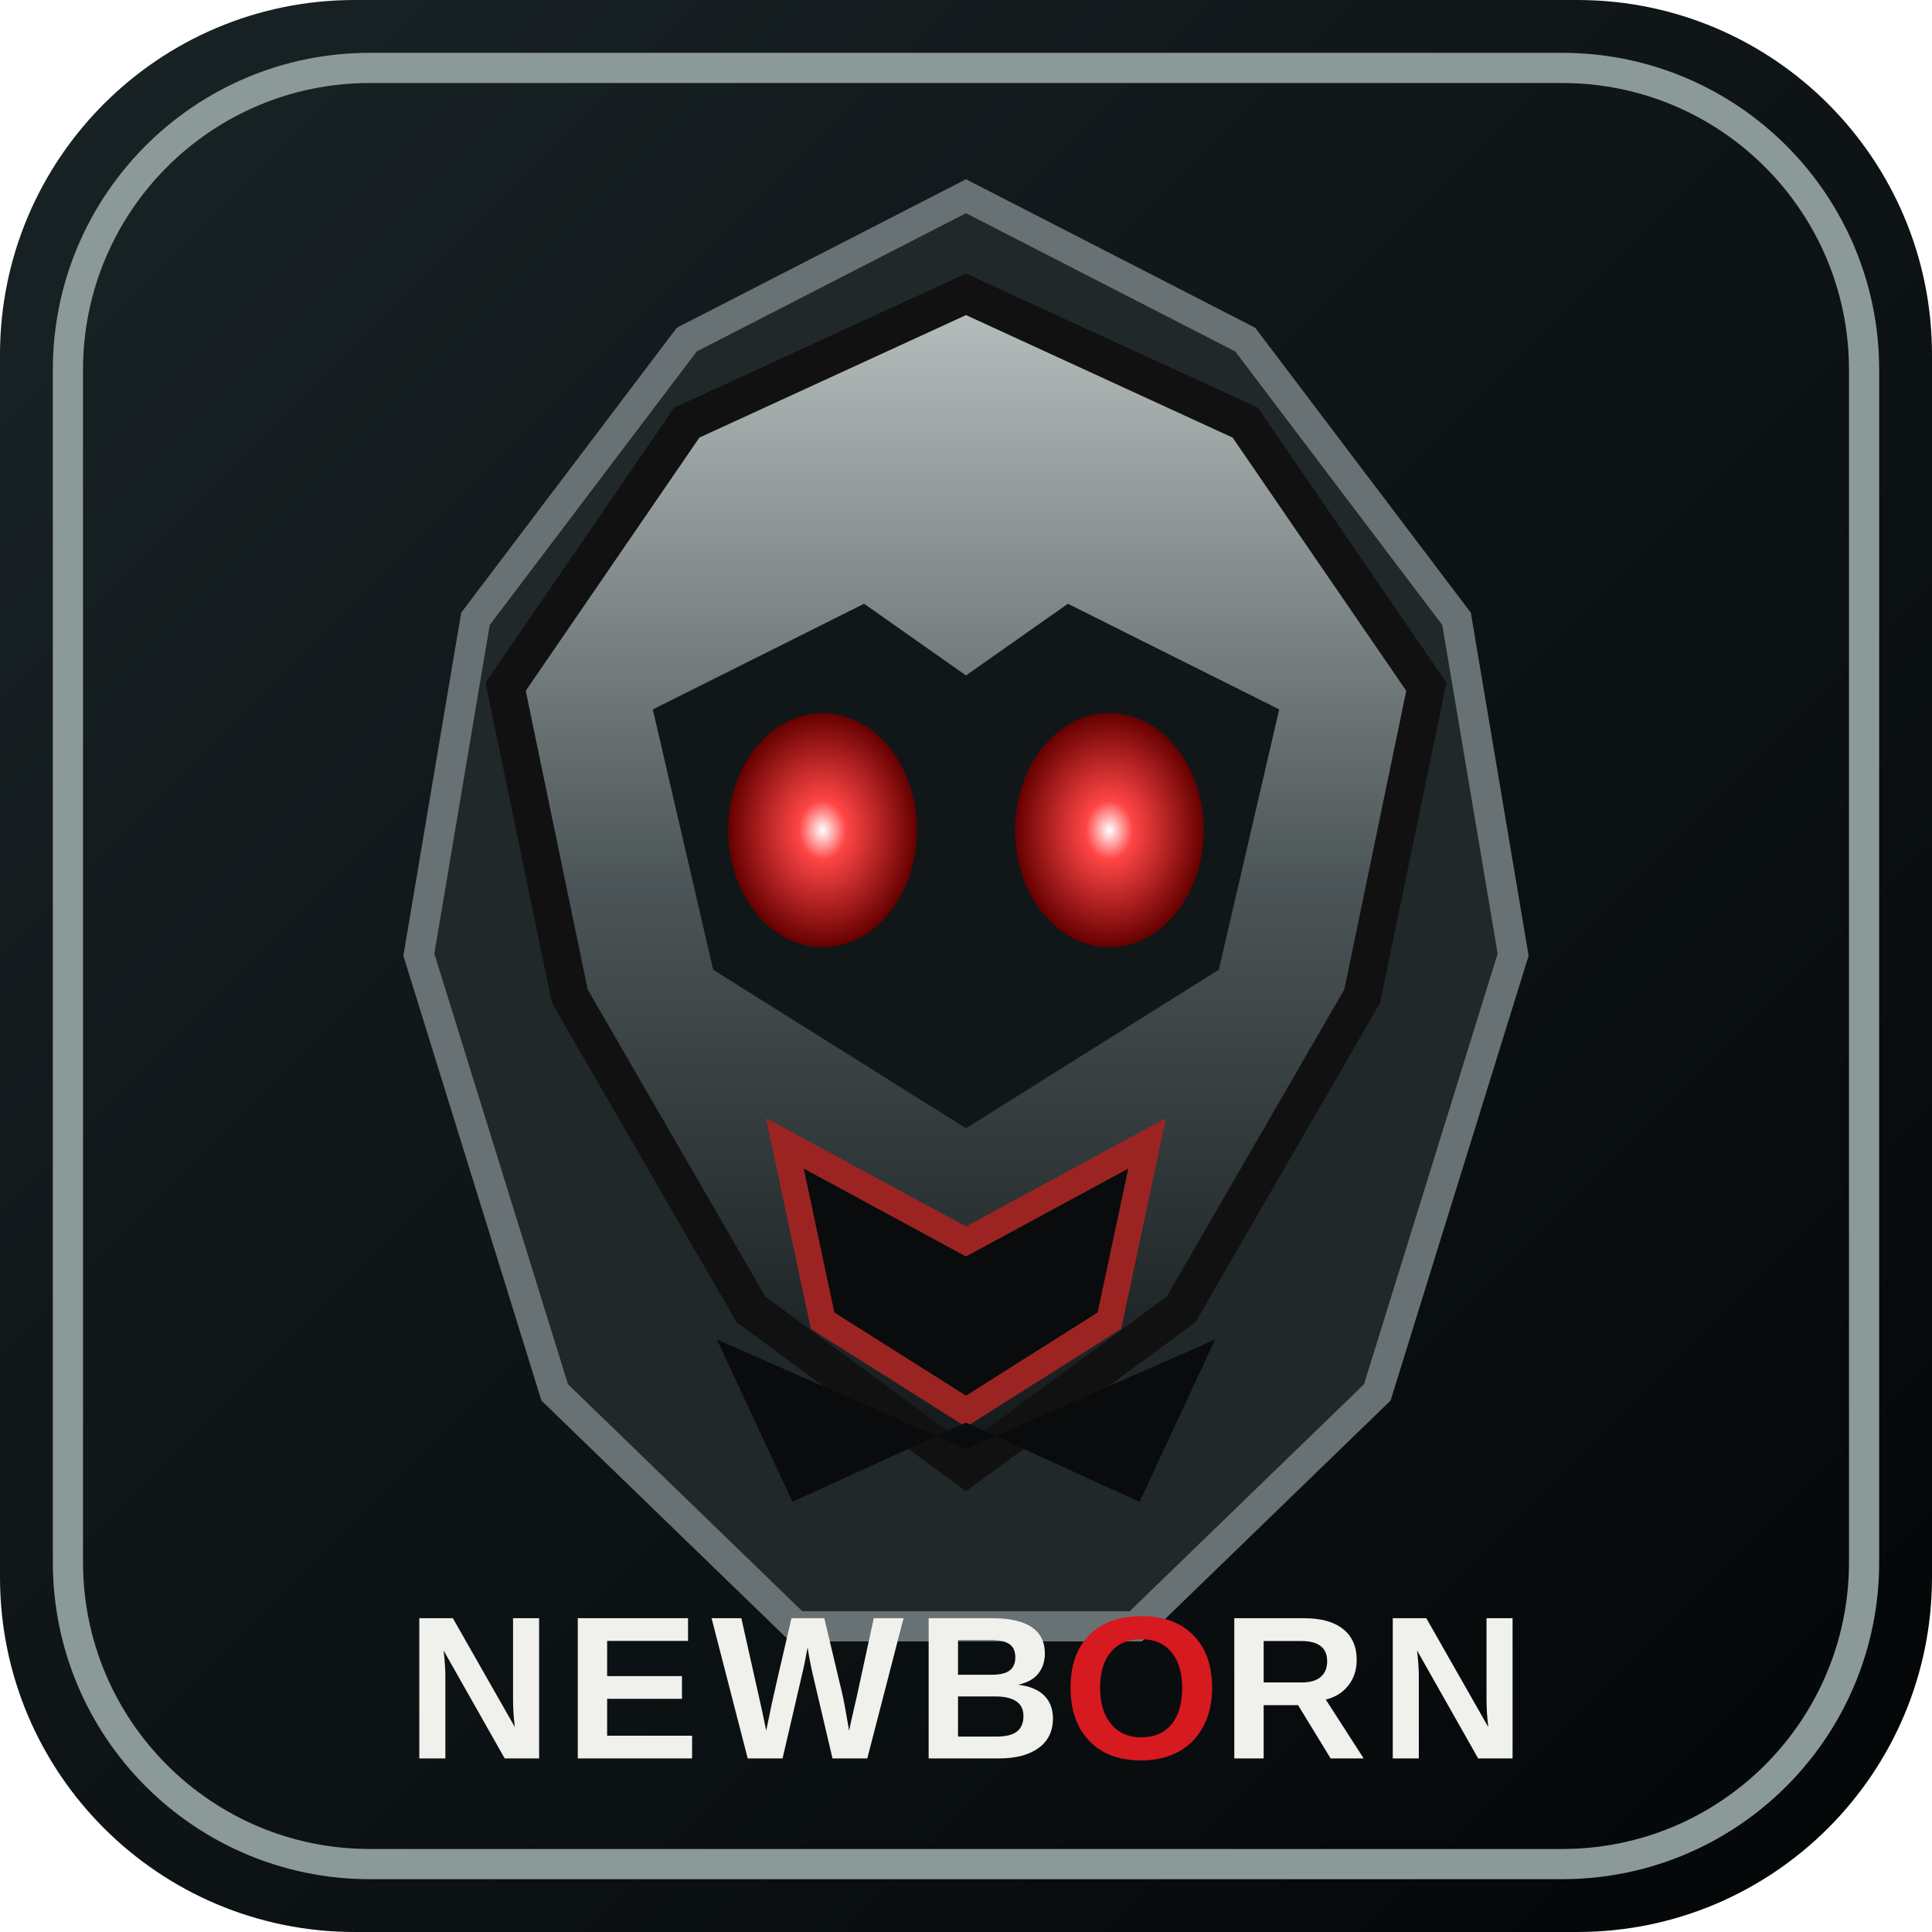
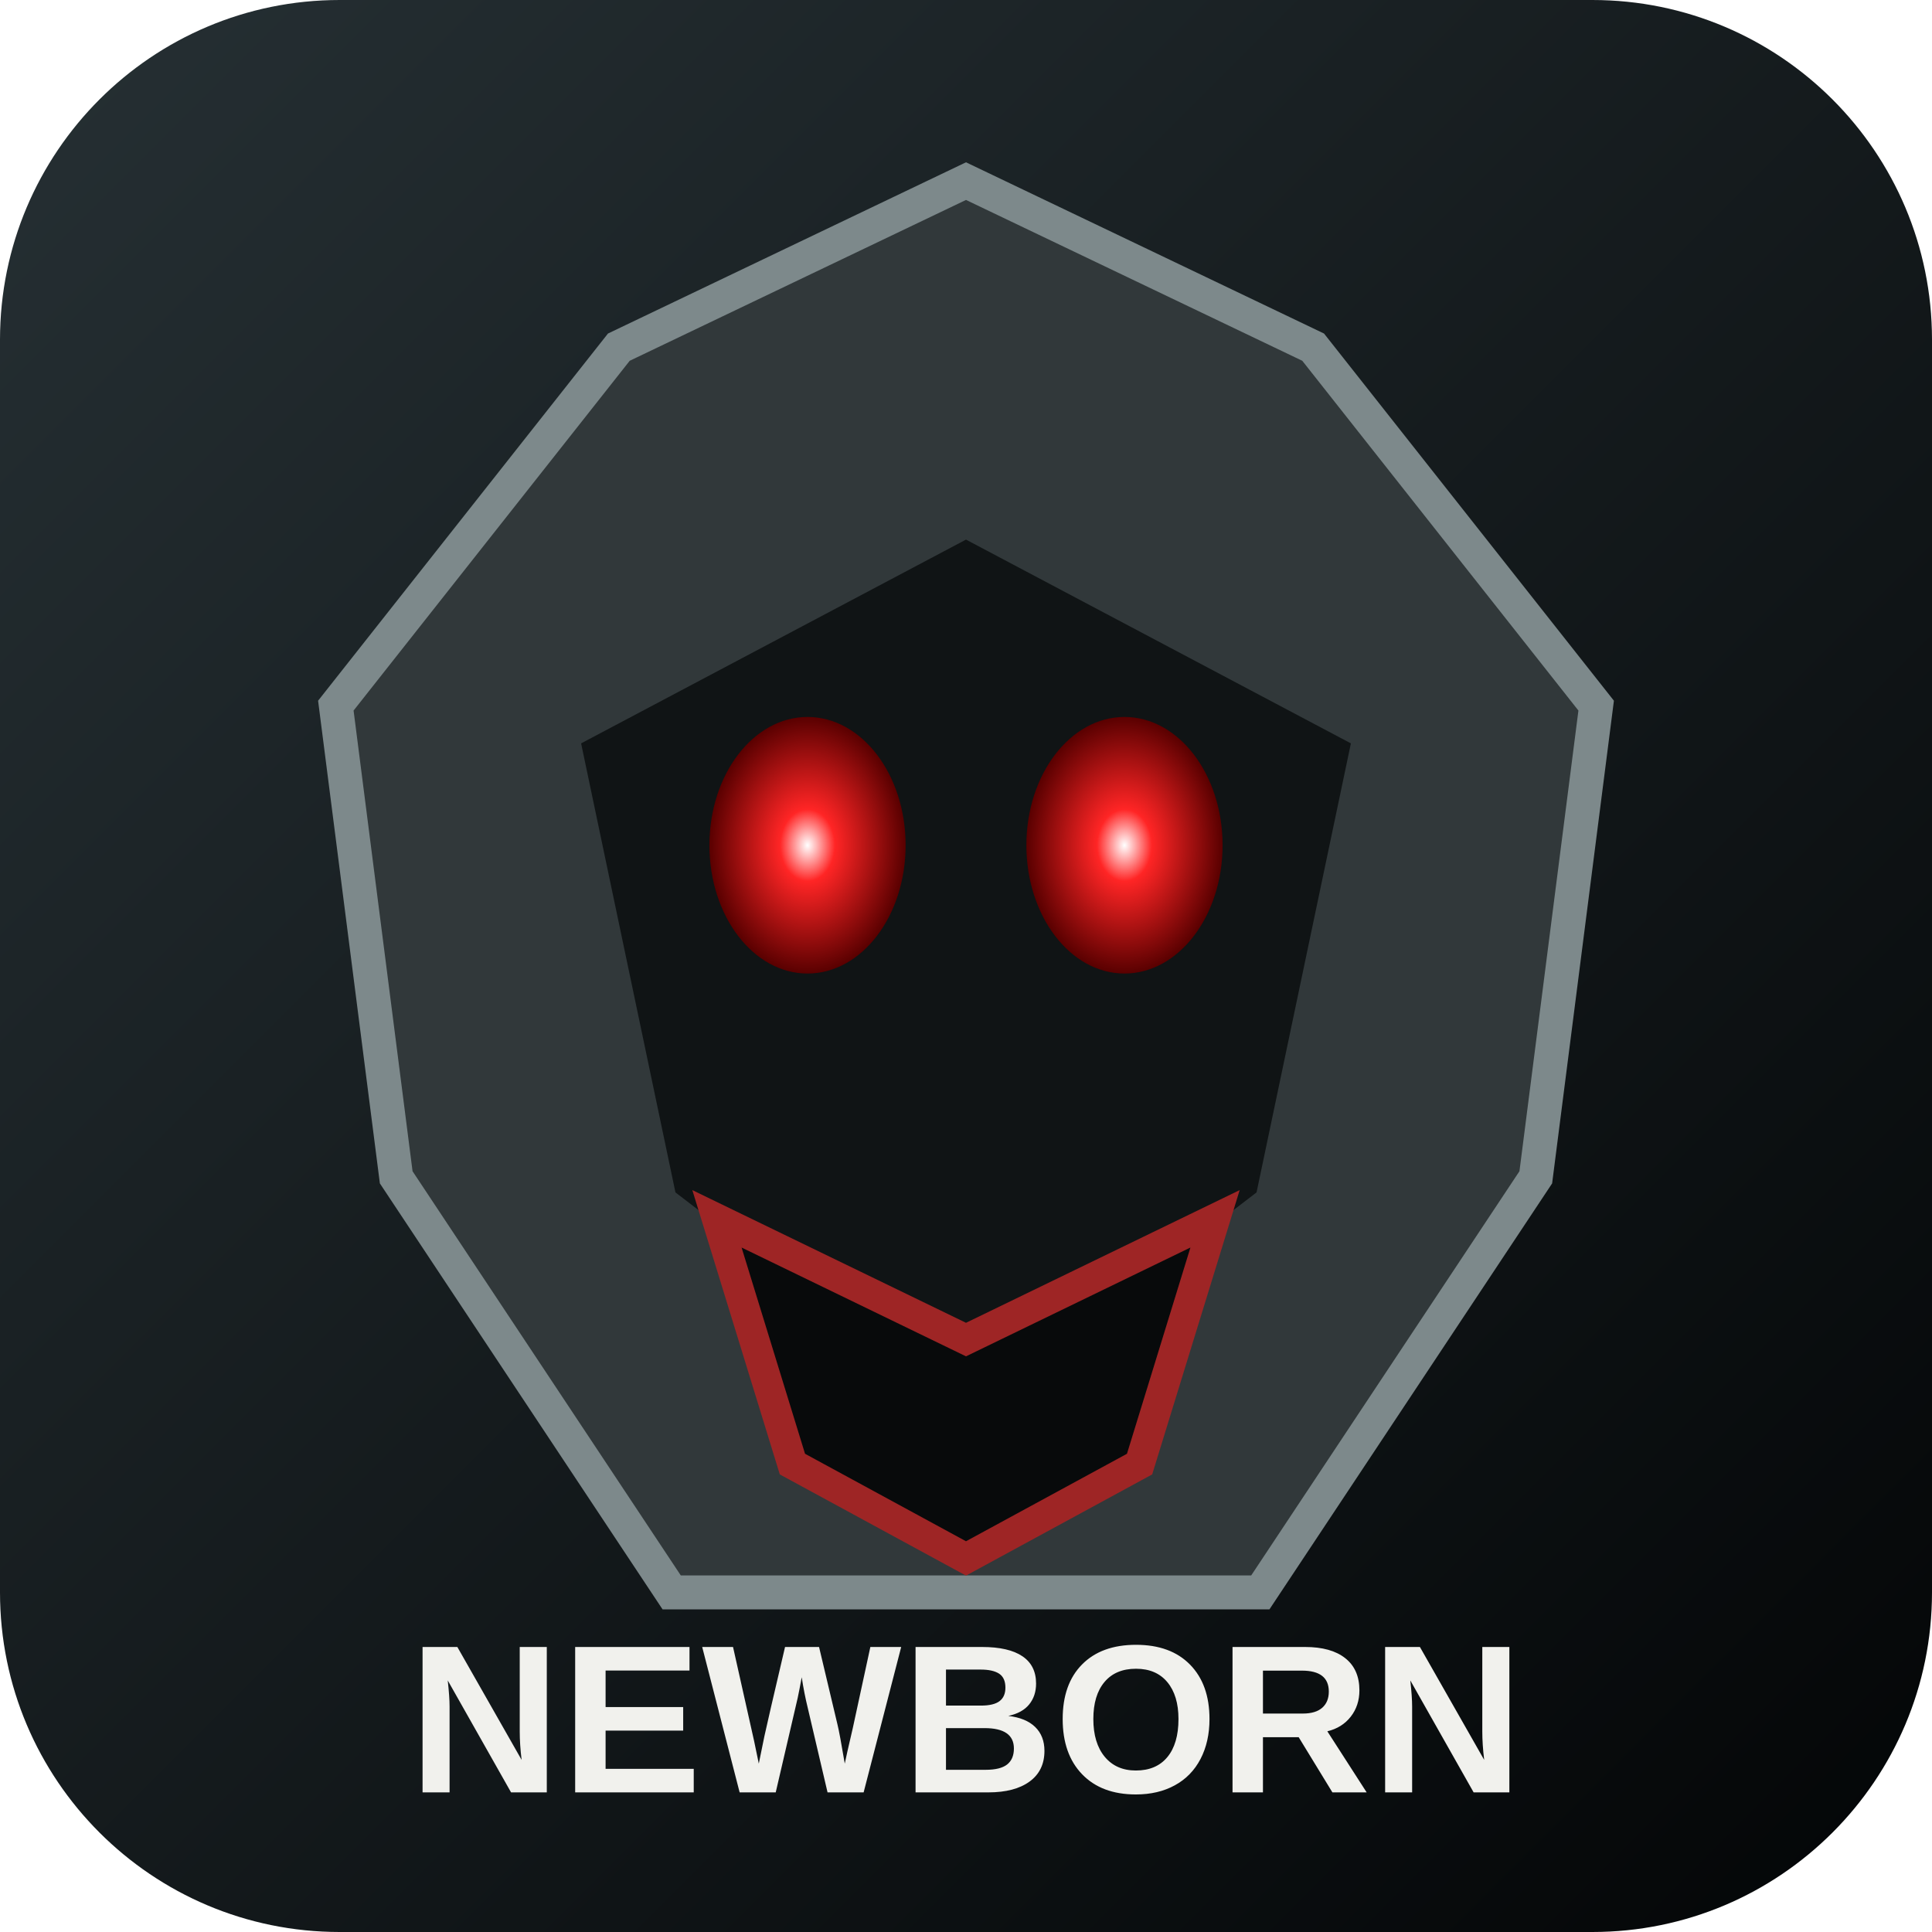
<svg xmlns="http://www.w3.org/2000/svg" viewBox="0 0 512 512">
  <defs>
-     <linearGradient id="bg" x2="1" y2="1">
-       <stop stop-color="#192326" />
+     <linearGradient id="b" x2="1" y2="1">
+       <stop stop-color="#263034" />
      <stop offset="1" stop-color="#030506" />
    </linearGradient>
-     <radialGradient id="eye">
+     <radialGradient id="e">
      <stop stop-color="#fff" />
-       <stop offset=".25" stop-color="#ff4545" />
-       <stop offset="1" stop-color="#650000" />
+       <stop offset=".28" stop-color="#ff2525" />
+       <stop offset="1" stop-color="#590000" />
    </radialGradient>
-     <linearGradient id="steel" x2="0" y2="1">
-       <stop stop-color="#b8c0bf" />
-       <stop offset=".5" stop-color="#4c5557" />
-       <stop offset="1" stop-color="#111719" />
-     </linearGradient>
  </defs>
-   <rect width="512" height="512" rx="94" fill="url(#bg)" />
-   <rect x="18" y="18" width="476" height="476" rx="80" fill="none" stroke="#8c9999" stroke-width="8" />
-   <path d="M256 52 182 90 126 164 111 253 147 369 211 431 301 431 365 369 401 253 386 164 330 90Z" fill="#20282a" stroke="#687274" stroke-width="8" />
-   <path d="m182 112 74-34 74 34 48 70-17 82-48 83-57 42-57-42-48-83-17-82Z" fill="url(#steel)" stroke="#111" stroke-width="10" />
-   <path d="m173 188 56-28 27 19 27-19 56 28-16 69-67 42-67-42Z" fill="#111719" />
-   <ellipse cx="218" cy="220" rx="25" ry="31" fill="url(#eye)" />
-   <ellipse cx="294" cy="220" rx="25" ry="31" fill="url(#eye)" />
-   <path d="m208 303 48 26 48-26-10 47-38 24-38-24Z" fill="#090b0c" stroke="#9b2422" stroke-width="7" />
-   <path d="m190 355 20 43 46-21 46 21 20-43-66 29Z" fill="#090b0c" />
-   <text x="256" y="466" text-anchor="middle" font-family="Arial,sans-serif" font-weight="900" font-size="54" letter-spacing="3" fill="#f0f0ed">NEWB<tspan fill="#d71920">O</tspan>RN</text>
+   <rect width="512" height="512" rx="90" fill="url(#b)" />
+   <path d="m256 48 92 44 75 95-16 125-73 110H178l-73-110-16-125 75-95Z" fill="#31383a" stroke="#7d898b" stroke-width="9" />
+   <path d="m154 197 102-54 102 54-25 119-77 59-77-59Z" fill="#101415" />
+   <ellipse cx="214" cy="224" rx="26" ry="34" fill="url(#e)" />
+   <ellipse cx="298" cy="224" rx="26" ry="34" fill="url(#e)" />
+   <path d="m190 323 66 32 66-32-20 65-46 25-46-25Z" fill="#080a0b" stroke="#9e2525" stroke-width="8" />
+   <text x="256" y="475" text-anchor="middle" font-family="Arial" font-weight="900" font-size="56" fill="#f1f1ed">NEWBORN</text>
</svg>
